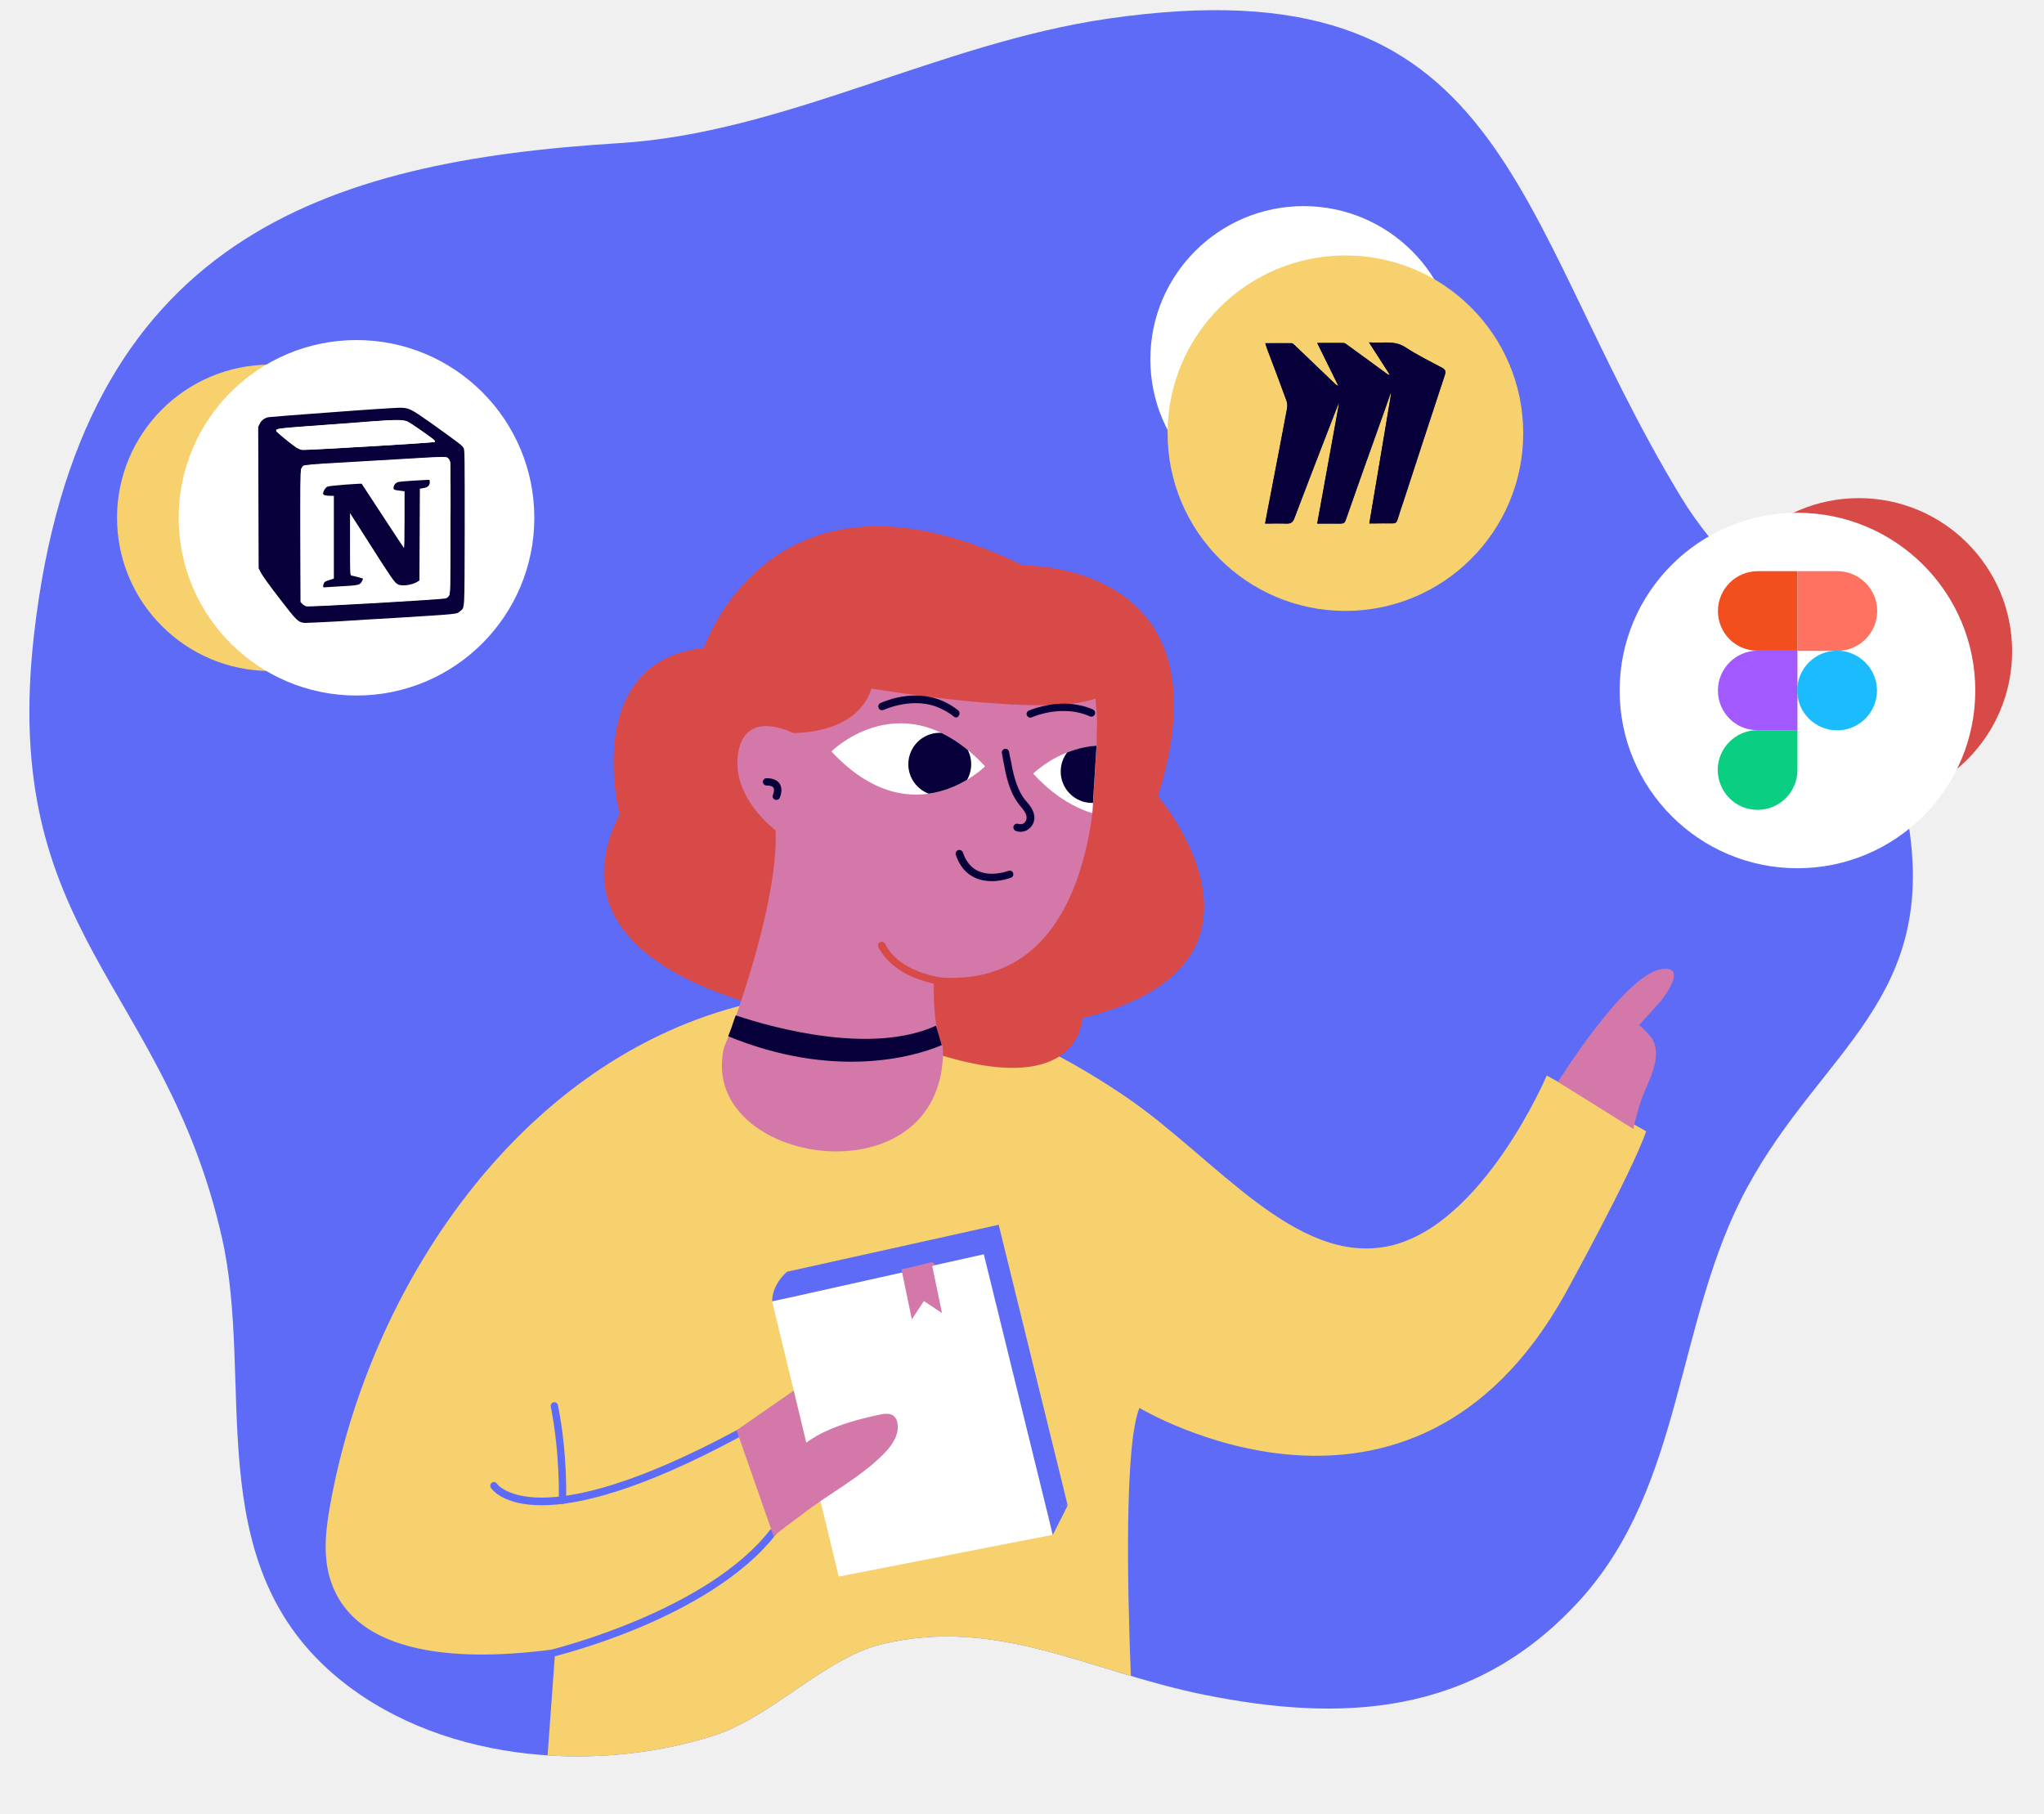
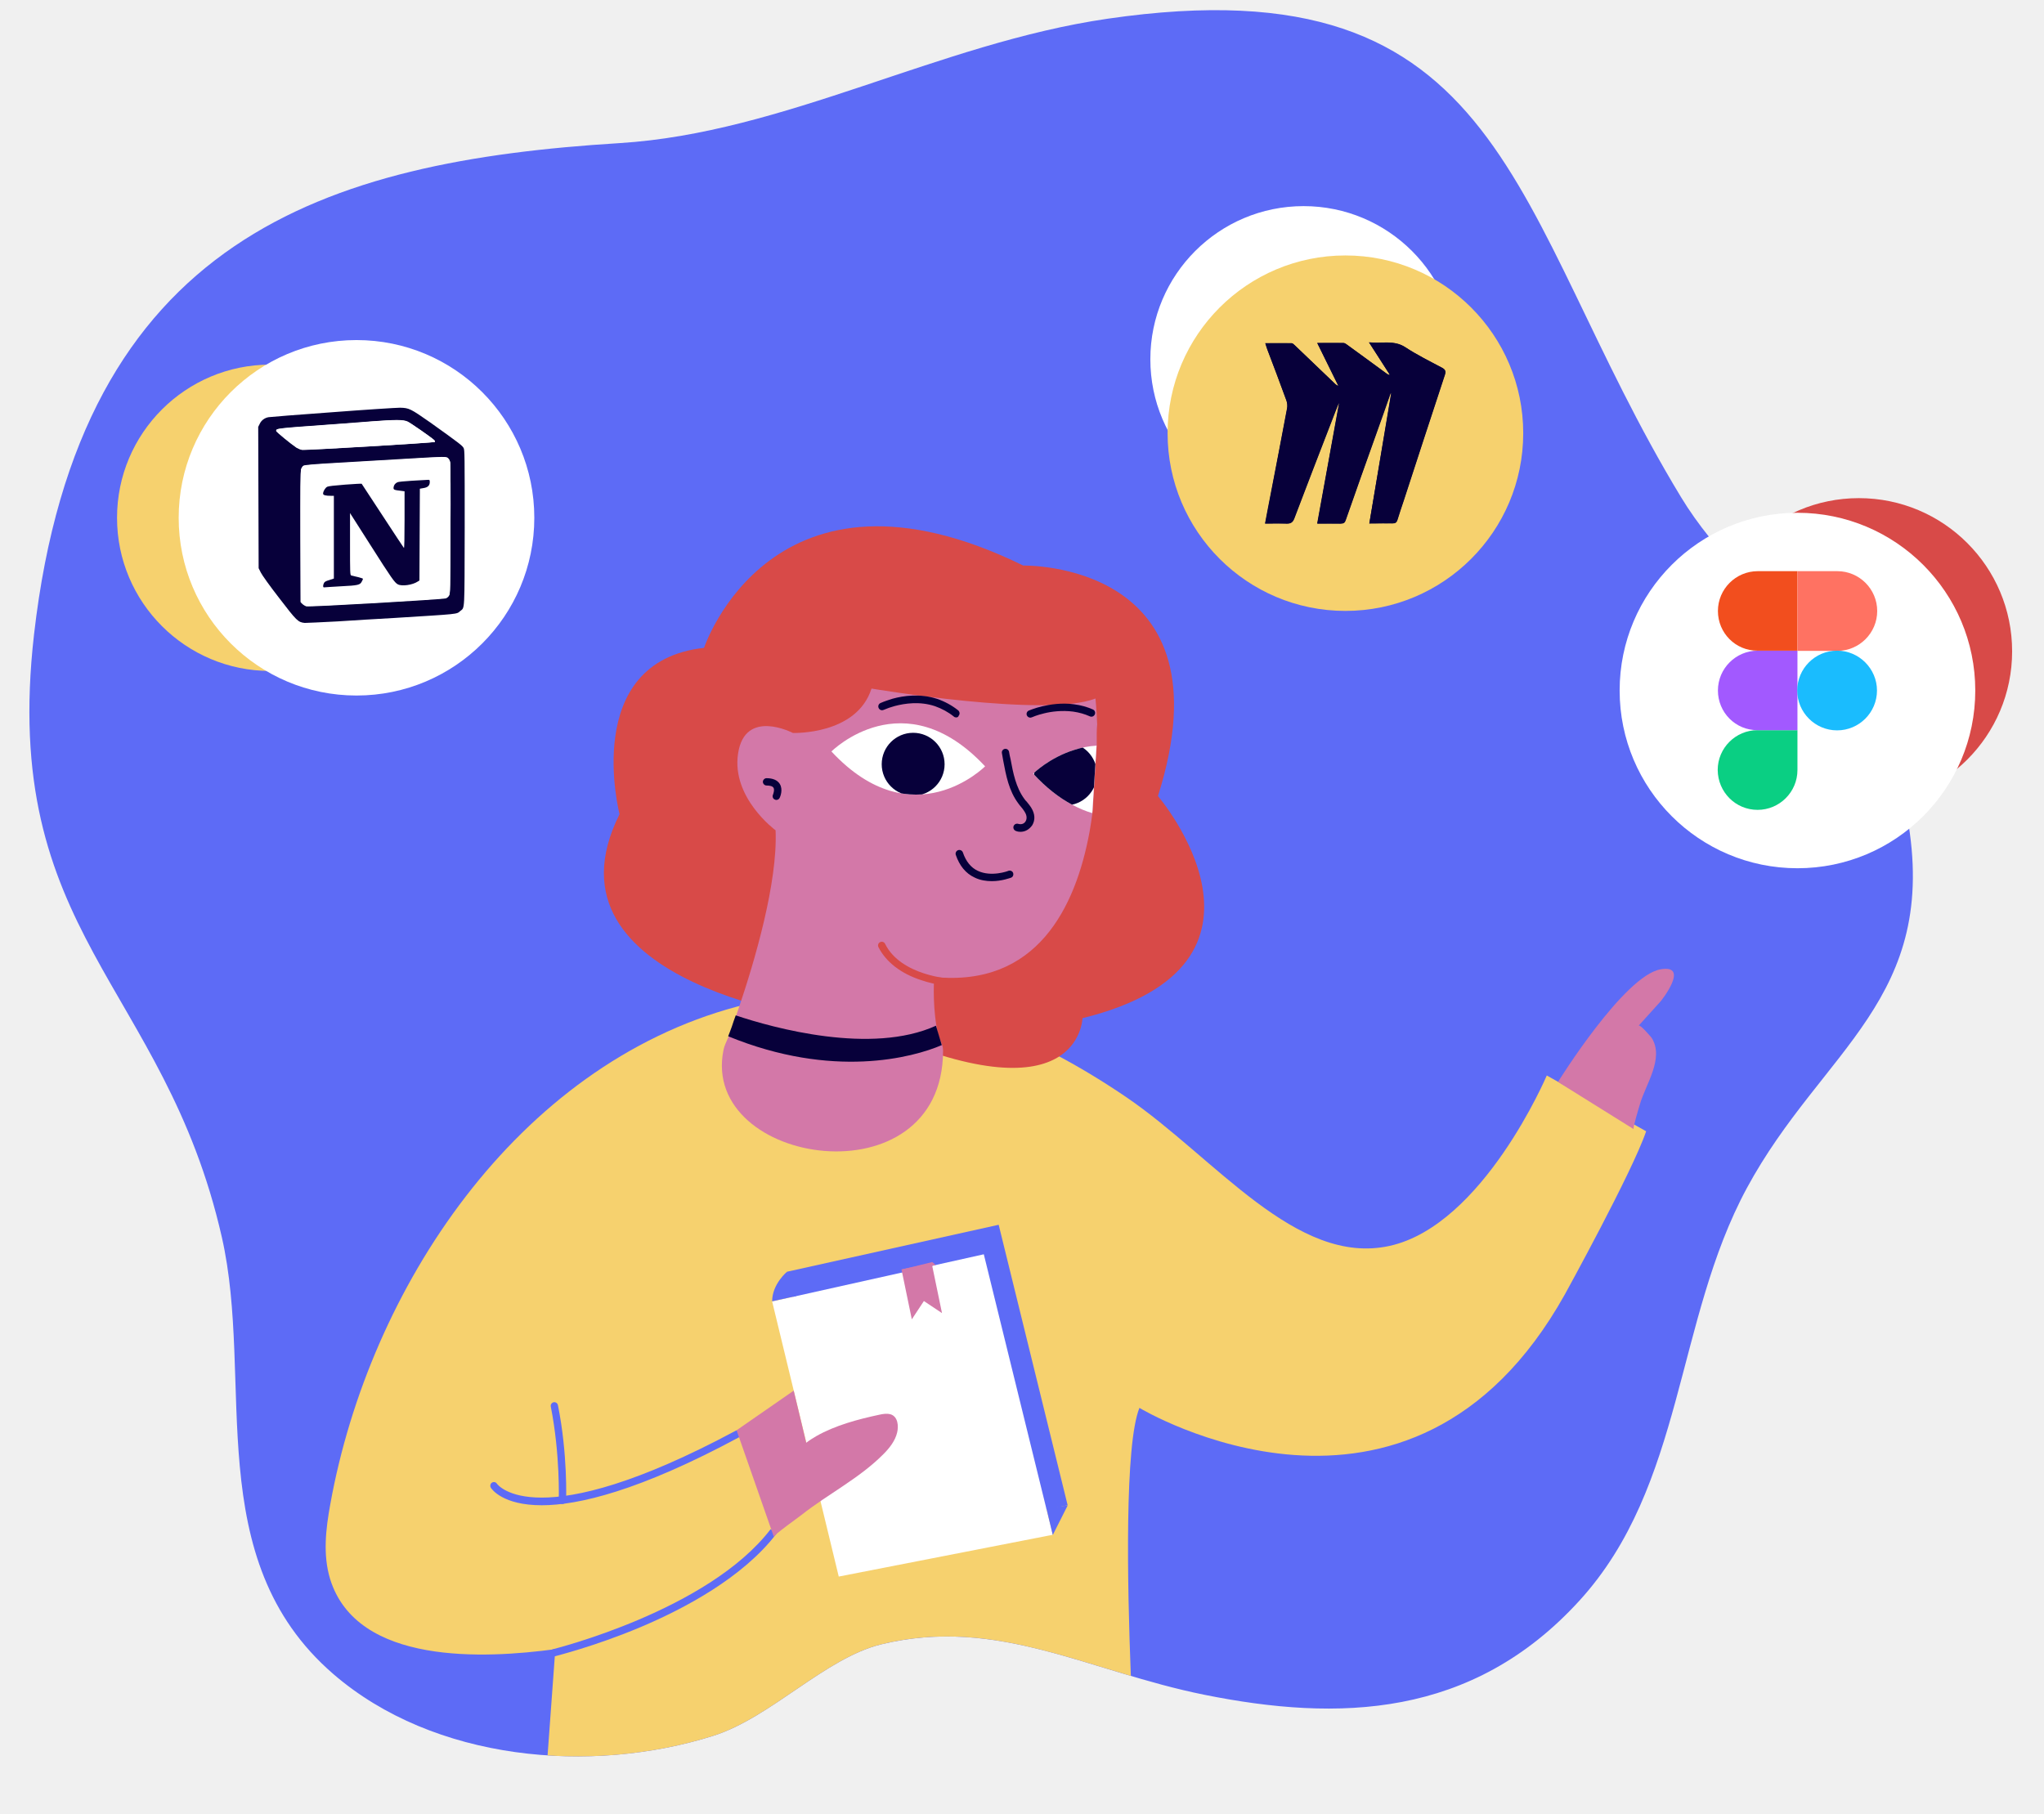
<svg xmlns="http://www.w3.org/2000/svg" width="818" height="726" viewBox="-10 0 840 750" fill="none">
  <g>
    <path id="blob" d="M1.55 262.312C-12.607 386.167 55.393 406.853 79.189 511.538C92.758 571.184 70.06 644.506 125.327 692.223C166.901 728.103 231.637 733.796 282.447 717.705C306.182 710.186 328.632 685.508 351.933 679.876C400.021 668.272 437.417 691.093 485.396 700.763C540.709 711.888 596.069 710.526 640.474 661.82C683.796 614.32 680.006 546.165 709.681 491.239C740.75 433.744 789.673 413.228 775.933 337.414C764.995 277.119 710.408 251.682 682.466 205.575C611.015 87.739 611.882 -16.544 445.339 7.748C375.667 17.913 311.705 54.984 243.581 59.177C122.449 66.681 20.333 97.997 1.55 262.312Z" fill="#5D6BF6" />
    <path d="M292.272 416.188C357.32 398.818 416.844 428.925 453.289 453.777C489.823 478.719 523.327 523.702 562 515.15C600.66 506.602 626.941 444.734 626.959 444.692L668.038 467.762C662.338 484.588 634.475 535.137 634.444 535.192C570.497 649.687 458.658 582.203 458.546 582.136C452.42 597.447 453.492 654.653 455.001 692.966C420.422 682.708 389.427 670.828 351.933 679.876C328.632 685.508 306.182 710.186 282.447 717.705C261.124 724.458 237.348 727.373 213.86 725.831L217.065 681.9C188.015 685.82 134.996 688.67 123.946 652.861C120.917 642.885 122.165 632.196 124.036 621.952C140.076 532.877 201.025 440.594 292.272 416.188Z" fill="#F6D16E" />
    <path d="M631.594 447.364C631.594 447.364 658.95 403.272 674.098 400.778C686.306 398.729 674.098 413.961 674.098 413.961L664.92 424.116C665.544 423.403 670.088 428.837 670.355 429.193C675.613 437.655 667.771 448.433 665.454 456.628C665.187 457.519 662.425 466.516 662.87 466.872C662.87 466.872 631.594 447.364 631.594 447.364Z" fill="#D378A8" />
    <path d="M347.429 425.095C347.429 425.095 337.805 428.391 331.122 422.067C331.122 422.067 207.975 407.815 243.618 336.643C243.618 336.643 227.312 273.577 278.548 267.877C278.548 267.877 306.706 182.987 410.517 233.85C410.517 233.85 497.04 231.801 466.209 329.161C466.209 329.161 525.555 398.64 435.021 420.998C434.932 420.998 434.309 464.378 347.429 425.095Z" fill="#D84A48" />
    <path d="M440.903 307.782V308.317L439.21 335.396C439.21 335.663 439.12 335.93 439.12 336.197C438.764 338.691 438.408 341.275 437.962 343.769C432.17 375.391 416.042 408.171 373.715 403.984C373.715 403.984 372.913 413.693 374.607 424.115C374.785 425.184 374.963 426.164 375.23 427.233C375.587 428.925 376.478 430.529 377.012 432.221C377.28 432.934 377.369 433.735 377.369 434.537C377.191 497.335 276.945 482.103 286.568 434.27C286.925 432.399 287.548 431.33 288.707 428.569C289.152 427.5 289.598 426.253 290.222 424.56C290.756 423.135 291.291 421.621 291.826 419.929C292.182 419.038 292.449 418.058 292.806 417.078C299.489 397.392 309.023 365.058 308.132 343.323C308.132 343.323 289.776 329.873 292.627 311.523C295.479 292.728 315.261 303.061 315.261 303.061C315.261 303.061 341.637 304.041 347.785 284.712C347.785 284.712 420.051 296.915 440.368 288.809C440.368 288.809 440.813 292.907 441.081 299.498C440.813 301.903 440.903 304.665 440.903 307.782Z" fill="#D378A8" />
    <path d="M331.211 310.722C364.894 346.887 394.745 316.868 394.745 316.868C361.062 280.793 331.211 310.722 331.211 310.722Z" fill="white" />
    <g clip-path="url(#clip-eye-left)">
      <g id="pupil-left">
-         <circle cx="376" cy="316" r="13" fill="#07003A" />
+         <circle cx="365" cy="316" r="13" fill="#07003A" />
      </g>
    </g>
    <path d="M440.814 308.317L439.121 335.396C439.121 335.663 439.031 335.93 439.031 336.197C436.269 335.396 433.507 334.238 430.566 332.634C425.398 329.873 420.052 325.775 414.616 319.896C414.616 319.896 421.299 313.216 431.814 310.009C434.576 309.118 437.606 308.495 440.814 308.317Z" fill="white" />
    <g clip-path="url(#clip-eye-right)">
      <g id="pupil-right">
-         <circle cx="439" cy="319" r="13" fill="#07003A" />
+         <circle cx="428" cy="320" r="13" fill="#07003A" />
      </g>
    </g>
    <path d="M308.4 330.763C308.222 330.763 307.955 330.674 307.776 330.585C306.974 330.229 306.707 329.338 307.063 328.537C307.242 328.091 307.776 326.488 307.242 325.686C306.796 324.974 305.46 324.795 304.39 324.795C303.588 324.795 302.875 324.083 302.875 323.281C302.875 322.479 303.588 321.767 304.39 321.767C306.974 321.767 308.846 322.569 309.826 324.083C311.341 326.488 310.004 329.516 309.826 329.873C309.558 330.496 308.935 330.763 308.4 330.763Z" fill="#07003A" />
    <path d="M397.507 364.346C395.279 364.346 392.695 363.989 390.378 362.831C386.725 361.139 384.141 357.932 382.626 353.478C382.359 352.677 382.804 351.786 383.606 351.519C384.408 351.251 385.299 351.697 385.567 352.498C386.814 356.151 388.864 358.734 391.715 360.07C397.329 362.742 404.279 360.159 404.368 360.07C405.17 359.803 406.061 360.159 406.329 360.961C406.596 361.762 406.24 362.653 405.438 362.92C405.081 363.009 401.695 364.346 397.507 364.346Z" fill="#07003A" />
    <path d="M409.359 343.947C408.735 343.947 408.111 343.858 407.487 343.591C406.686 343.323 406.24 342.433 406.507 341.631C406.775 340.829 407.666 340.384 408.468 340.651C409.715 341.007 410.874 340.651 411.497 339.582C412.299 338.246 411.765 336.643 411.052 335.574C410.606 334.861 410.072 334.149 409.448 333.436C409.091 332.991 408.735 332.634 408.468 332.189C404.547 326.933 403.389 320.609 402.23 314.463C402.052 313.483 401.874 312.414 401.695 311.434C401.517 310.633 402.052 309.831 402.854 309.653C403.656 309.475 404.458 310.009 404.636 310.811C404.814 311.791 404.992 312.859 405.26 313.839C406.329 319.629 407.487 325.597 410.963 330.318C411.23 330.764 411.586 331.12 411.943 331.476C412.567 332.278 413.279 333.08 413.814 333.97C415.418 336.554 415.507 339.048 414.26 341.186C413.012 342.967 411.319 343.947 409.359 343.947Z" fill="#07003A" />
    <path d="M382.805 296.648C382.448 296.648 382.092 296.559 381.824 296.292C379.508 294.421 376.834 292.996 374.072 292.016C367.745 289.879 361.508 290.858 357.409 291.927C355.805 292.373 354.201 292.907 352.775 293.531C351.973 293.887 351.082 293.531 350.726 292.729C350.369 291.927 350.726 291.037 351.528 290.68C353.132 289.968 354.825 289.433 356.518 288.899C361.062 287.652 367.924 286.672 374.963 288.988C378.082 290.057 381.022 291.66 383.606 293.709C384.23 294.243 384.408 295.223 383.874 295.847C383.696 296.47 383.25 296.648 382.805 296.648Z" fill="#07003A" />
    <path d="M413.458 296.737C412.834 296.737 412.3 296.381 412.032 295.847C411.676 295.045 412.032 294.154 412.834 293.798C412.923 293.798 415.062 292.818 418.448 292.016C421.567 291.304 426.379 290.502 431.547 291.215C434.309 291.571 436.893 292.283 439.299 293.352C440.101 293.709 440.458 294.599 440.101 295.401C439.745 296.203 438.854 296.559 438.052 296.203C435.913 295.223 433.596 294.599 431.19 294.243C426.468 293.62 422.012 294.243 419.161 294.956C416.131 295.668 414.171 296.559 414.171 296.559C413.903 296.648 413.636 296.737 413.458 296.737Z" fill="#07003A" />
    <path d="M312.855 525.84L340.3 639.679L428.873 622.398L400.359 506.422L312.855 525.84Z" fill="#5D6BF6" />
    <path d="M374.428 424.116C347.785 436.23 307.33 425.096 291.647 419.84C291.024 421.533 290.489 423.047 290.044 424.472C289.42 426.164 288.974 427.412 288.529 428.48C331.746 446.207 364.805 437.299 376.834 432.133L374.428 424.116Z" fill="#07003A" />
    <path d="M306.707 538.132L334.241 651.882L422.725 634.601L394.211 518.625L306.707 538.132Z" fill="white" />
    <path d="M380.488 407.726C380.221 407.726 374.785 407.459 368.458 405.321C359.904 402.56 353.756 397.75 350.637 391.603C350.28 390.891 350.548 389.911 351.35 389.555C352.063 389.198 353.043 389.466 353.399 390.267C359.993 403.539 380.399 404.697 380.577 404.697C381.379 404.697 382.092 405.41 382.003 406.301C382.003 407.103 381.29 407.726 380.488 407.726Z" fill="#D84A48" />
    <path d="M216.53 684.929L215.817 681.989C216.441 681.811 280.242 666.045 306.083 632.285L308.489 634.156C294.588 652.327 270.351 665.154 252.44 672.725C233.015 680.92 216.708 684.84 216.53 684.929Z" fill="#5D6BF6" />
    <path d="M211.451 622.398C195.322 622.398 190.778 615.717 190.421 615.183C189.976 614.47 190.154 613.49 190.867 613.045C191.58 612.6 192.471 612.778 192.916 613.49C193.184 613.847 209.223 635.759 291.648 591.578C292.361 591.221 293.341 591.489 293.697 592.201C294.054 592.914 293.786 593.894 293.073 594.25C251.727 616.519 226.51 622.398 211.451 622.398Z" fill="#5D6BF6" />
    <path d="M324.974 593.804C332.815 589.351 342.172 586.856 350.904 584.986C352.508 584.63 354.112 584.362 355.716 584.808C358.746 585.788 359.013 589.707 358.389 592.29C357.587 595.764 355.181 598.793 352.686 601.287C342.795 611.263 329.786 617.766 318.825 626.406C317.756 627.297 307.152 634.779 307.42 635.492L292.004 591.399L315.617 575.009L320.786 596.566C322.033 595.586 323.459 594.695 324.974 593.804Z" fill="#D378A8" />
    <path d="M220.005 621.863C219.114 621.863 218.49 621.15 218.49 620.26C218.49 620.082 219.114 601.554 215.194 581.601C215.015 580.799 215.55 579.997 216.352 579.819C217.154 579.641 217.956 580.176 218.134 580.977C222.233 601.287 221.52 620.171 221.52 620.349C221.52 621.24 220.807 621.863 220.005 621.863Z" fill="#5D6BF6" />
    <path d="M360.617 524.86L372.914 521.832L374.34 523.079L360.617 525.84V524.86Z" fill="#D378A8" />
    <path d="M428.873 622.488L422.725 634.691L420.052 623.556L428.873 622.488Z" fill="#5D6BF6" />
    <path d="M312.855 525.839C312.855 525.839 306.707 530.917 306.707 538.043H306.796L316.598 535.905L312.855 525.839Z" fill="#5D6BF6" />
    <path d="M372.646 522.277L366.943 523.435L365.874 523.702L360.171 524.86L364.448 545.525L369.438 537.954L376.923 542.942L372.646 522.277Z" fill="#D378A8" />
    <g id="balloon-figma">
      <path d="M755.988 332.636C790.978 332.636 819.343 304.28 819.343 269.303C819.343 234.325 790.978 205.97 755.988 205.97C720.997 205.97 692.632 234.325 692.632 269.303C692.632 304.28 720.997 332.636 755.988 332.636Z" fill="#D84A48" />
      <path d="M730.592 359.002C771.193 359.002 804.106 326.1 804.106 285.514C804.106 244.928 771.193 212.027 730.592 212.027C689.992 212.027 657.078 244.928 657.078 285.514C657.078 326.1 689.992 359.002 730.592 359.002Z" fill="white" />
      <path d="M714.107 334.863C723.196 334.863 730.592 327.469 730.592 318.384V301.905H714.107C705.018 301.905 697.622 309.298 697.622 318.384C697.712 327.558 705.018 334.863 714.107 334.863Z" fill="#0ACF83" />
      <path d="M697.712 285.515C697.712 276.429 705.108 269.036 714.197 269.036H730.593V301.905H714.107C705.018 301.994 697.712 294.601 697.712 285.515Z" fill="#A259FF" />
      <path d="M697.711 252.646C697.711 243.56 705.107 236.167 714.196 236.167H730.592V269.036H714.107C705.018 269.125 697.711 261.732 697.711 252.646Z" fill="#F24E1E" />
      <path d="M730.593 236.167H747.077C756.166 236.167 763.562 243.56 763.562 252.646C763.562 261.732 756.166 269.125 747.077 269.125H730.593V236.167Z" fill="#FF7262" />
      <path d="M763.473 285.515C763.473 294.601 756.077 301.994 746.988 301.994C737.899 301.994 730.503 294.601 730.503 285.515C730.503 276.429 737.899 269.036 746.988 269.036C756.077 269.036 763.473 276.518 763.473 285.515Z" fill="#1ABCFE" />
    </g>
    <g id="balloon-notion">
      <path d="M99.22 277.432C134.211 277.432 162.576 249.077 162.576 214.099C162.576 179.122 134.211 150.767 99.22 150.767C64.23 150.767 35.865 179.122 35.865 214.099C35.865 249.077 64.23 277.432 99.22 277.432Z" fill="#F6D16E" />
      <path d="M134.863 287.587C175.463 287.587 208.376 254.686 208.376 214.1C208.376 173.514 175.463 140.612 134.863 140.612C94.262 140.612 61.349 173.514 61.349 214.1C61.349 254.686 94.262 287.587 134.863 287.587Z" fill="white" />
      <path d="M179.15 185.239C179.596 186.13 179.596 188.089 179.596 218.197C179.506 253.649 179.685 251.066 177.724 252.669C176.209 254.005 177.546 253.827 150.457 255.52C144.131 255.876 133.527 256.499 126.933 256.945C120.339 257.301 114.28 257.568 113.478 257.568C110.715 257.301 110.181 256.767 102.874 247.236C99.131 242.425 95.745 237.704 95.3 236.725L94.409 234.943L94.32 205.726L94.231 176.509L94.854 175.262C95.478 173.837 96.904 172.768 98.508 172.501C99.042 172.412 110.894 171.432 124.794 170.452C138.695 169.383 151.348 168.582 152.863 168.582C156.606 168.671 157.14 168.938 165.427 174.728C177.635 183.457 178.615 184.259 179.15 185.239ZM173.714 219.088C173.804 204.568 173.714 192.098 173.625 191.385C173.536 190.672 173.18 189.871 172.823 189.514C172.021 188.713 172.021 188.713 155.269 189.693C148.23 190.138 135.933 190.851 128.002 191.296C116.686 191.919 113.389 192.276 112.943 192.543C112.587 192.721 112.141 193.434 111.963 193.968C111.696 194.681 111.696 203.054 111.696 221.938L111.785 248.839L112.498 249.551C112.854 249.908 113.656 250.353 114.101 250.531C115.26 250.888 170.685 247.681 171.843 247.236C172.289 247.057 172.823 246.612 173.091 246.167C173.625 245.543 173.625 244.029 173.714 219.088ZM167.21 182.745C167.388 182.567 167.299 182.299 166.942 181.943C165.695 180.785 157.14 174.817 155.982 174.283C154.2 173.481 151.259 173.481 141.458 174.193C136.913 174.55 129.517 175.084 125.062 175.441C101.448 177.133 101.716 177.133 101.716 178.113C101.716 178.469 107.686 183.368 110.181 185.061C110.804 185.417 111.785 185.862 112.498 185.951C113.923 186.219 166.853 183.012 167.21 182.745Z" fill="#07003A" />
      <path d="M173.625 191.385C173.714 192.098 173.803 204.479 173.714 219.087C173.625 244.029 173.625 245.543 173.09 246.345C172.823 246.79 172.288 247.235 171.842 247.414C170.684 247.859 115.259 251.066 114.101 250.709C113.566 250.531 112.853 250.086 112.497 249.73L111.784 249.017L111.695 222.116C111.606 203.232 111.695 194.859 111.962 194.146C112.14 193.612 112.586 192.899 112.942 192.721C113.477 192.365 116.685 192.098 128.001 191.474C135.932 191.029 148.229 190.316 155.268 189.871C172.021 188.802 171.932 188.802 172.823 189.692C173.179 189.96 173.536 190.672 173.625 191.385ZM162.575 201.807C164.357 201.45 165.159 200.649 165.159 199.313C165.159 198.422 165.07 198.333 164.268 198.422C163.734 198.422 160.882 198.6 157.942 198.778C154.912 198.956 152.239 199.224 151.971 199.402C151.08 199.847 150.457 200.649 150.368 201.54C150.278 202.43 150.546 202.608 153.575 202.965L154.912 203.143V214.99C154.912 222.027 154.823 226.748 154.645 226.57C154.466 226.392 150.546 220.424 145.823 213.208C141.1 205.993 137.18 200.114 137.18 200.025C137.09 199.936 134.061 200.114 130.407 200.382C125.863 200.649 123.457 201.005 122.922 201.272C122.12 201.718 121.229 203.143 121.229 204.123C121.229 204.746 122.299 205.014 124.526 205.014H125.685V239.219L123.813 239.842C122.299 240.288 121.853 240.555 121.586 241.089C121.14 242.069 121.14 242.871 121.586 242.871C121.764 242.871 124.883 242.693 128.536 242.425C135.665 241.98 136.467 241.802 137.269 240.377C137.536 239.931 137.714 239.486 137.714 239.308C137.714 239.219 136.734 238.862 135.576 238.595C134.417 238.328 133.17 238.061 132.902 237.972C132.457 237.793 132.368 236.992 132.368 224.967V212.14L140.833 225.412C149.744 239.308 150.813 240.911 152.15 241.624C153.843 242.514 158.12 241.891 160.348 240.466L161.06 240.02L161.15 221.047L161.239 202.074L162.575 201.807Z" fill="white" />
      <path d="M166.942 181.944C167.298 182.3 167.387 182.567 167.209 182.745C166.853 183.102 113.923 186.219 112.408 186.041C111.695 185.952 110.715 185.507 110.091 185.151C107.685 183.547 101.626 178.559 101.626 178.203C101.626 177.223 101.448 177.223 124.972 175.53C129.517 175.263 136.913 174.64 141.368 174.283C151.17 173.482 154.021 173.571 155.892 174.372C157.14 174.818 165.694 180.786 166.942 181.944Z" fill="white" />
      <path d="M165.16 199.313C165.16 200.738 164.358 201.54 162.576 201.807L161.061 202.074L160.972 221.047L160.883 240.021L160.17 240.466C158.031 241.891 153.665 242.515 151.972 241.624C150.635 240.911 149.477 239.308 140.655 225.412L132.19 212.14V224.967C132.19 236.903 132.19 237.794 132.725 237.972C132.992 238.061 134.15 238.328 135.398 238.595C136.556 238.863 137.537 239.219 137.537 239.308C137.537 239.486 137.358 239.932 137.091 240.377C136.378 241.891 135.576 242.069 128.358 242.426C124.705 242.604 121.586 242.871 121.408 242.871C120.963 242.871 120.963 241.98 121.408 241.089C121.675 240.555 122.121 240.288 123.636 239.842L125.507 239.219V205.014H124.349C122.121 205.014 121.052 204.747 121.052 204.123C121.052 203.143 121.943 201.718 122.745 201.273C123.279 201.005 125.685 200.738 130.23 200.382C133.883 200.115 137.002 199.937 137.002 200.026C137.091 200.115 140.923 205.994 145.645 213.209C150.368 220.424 154.289 226.392 154.467 226.57C154.645 226.748 154.734 222.027 154.734 214.99V203.143L153.398 202.965C150.368 202.609 150.101 202.52 150.19 201.54C150.279 200.649 150.814 199.847 151.794 199.402C152.061 199.224 154.734 198.957 157.764 198.779C160.705 198.6 163.645 198.422 164.091 198.422C165.071 198.333 165.16 198.422 165.16 199.313Z" fill="#07003A" />
    </g>
    <g id="balloon-miro">
      <path d="M526.418 211.893C561.408 211.893 589.774 183.538 589.774 148.561C589.774 113.583 561.408 85.228 526.418 85.228C491.428 85.228 463.062 113.583 463.062 148.561C463.062 183.538 491.428 211.893 526.418 211.893Z" fill="white" />
      <path d="M543.704 252.601C584.305 252.601 617.218 219.699 617.218 179.113C617.218 138.527 584.305 105.626 543.704 105.626C503.103 105.626 470.19 138.527 470.19 179.113C470.19 219.699 503.103 252.601 543.704 252.601Z" fill="#F6D16E" />
      <path d="M553.596 216.435C557.071 216.435 560.19 216.346 563.219 216.435C564.378 216.435 564.912 216.078 565.269 214.92C566.071 212.248 566.962 209.665 567.853 206.993C573.467 189.623 579.17 172.342 584.872 154.972C585.318 153.547 585.051 152.835 583.714 152.122C578.635 149.361 573.378 146.777 568.566 143.66C563.843 140.542 558.942 142.235 553.507 141.611C556.625 146.421 559.388 150.786 562.15 155.062C561.615 155.062 561.259 154.794 560.902 154.616C555.467 150.608 550.031 146.688 544.685 142.769C544.15 142.413 543.526 141.878 542.992 141.878C539.517 141.789 536.041 141.878 532.121 141.878C535.15 148.025 538.002 153.814 540.853 159.604C540.319 159.426 539.962 159.159 539.606 158.892C533.992 153.547 528.467 148.203 522.854 142.858C522.497 142.502 521.962 141.967 521.517 141.967C517.953 141.878 514.477 141.967 510.646 141.967C511.002 143.036 511.18 143.749 511.448 144.462C514.121 151.498 516.794 158.535 519.378 165.662C519.735 166.641 519.913 167.888 519.646 168.957C517.418 180.626 515.19 192.295 512.963 203.964C512.161 208.062 511.448 212.159 510.557 216.524C513.586 216.524 516.438 216.435 519.289 216.524C521.16 216.613 522.052 215.989 522.675 214.208C527.844 200.49 533.19 186.772 538.447 173.144C539.249 171.006 540.051 168.957 540.942 166.82C541.031 166.82 541.031 166.909 541.121 166.909C538.091 183.299 535.15 199.778 532.121 216.524C535.596 216.524 538.715 216.524 541.833 216.524C542.992 216.524 543.526 216.167 543.883 215.01C548.071 202.984 552.348 190.959 556.625 179.023C558.586 173.589 560.546 168.067 562.417 162.633C562.506 162.633 562.596 162.722 562.685 162.722C559.655 180.448 556.714 198.263 553.596 216.435Z" fill="#07003A" />
      <path d="M553.595 216.436C556.625 198.265 559.655 180.45 562.595 162.634C562.506 162.634 562.417 162.545 562.328 162.545C560.368 167.979 558.407 173.502 556.536 178.935C552.259 190.96 547.982 202.897 543.794 214.922C543.437 215.991 542.902 216.436 541.744 216.436C538.625 216.347 535.507 216.436 532.031 216.436C535.061 199.69 538.091 183.3 541.031 166.821C540.942 166.821 540.942 166.732 540.853 166.732C540.051 168.87 539.16 170.918 538.358 173.056C533.101 186.774 527.754 200.403 522.586 214.12C521.873 215.902 521.071 216.525 519.2 216.436C516.348 216.258 513.586 216.436 510.467 216.436C511.269 212.071 512.071 207.974 512.873 203.876C515.101 192.208 517.418 180.539 519.556 168.87C519.734 167.801 519.645 166.554 519.289 165.574C516.705 158.448 514.032 151.411 511.358 144.374C511.091 143.661 510.913 142.949 510.556 141.88C514.299 141.88 517.863 141.88 521.428 141.88C521.873 141.88 522.319 142.414 522.764 142.77C528.378 148.115 533.903 153.46 539.516 158.804C539.873 159.16 540.229 159.428 540.764 159.517C537.912 153.727 535.061 147.937 532.031 141.791C535.952 141.791 539.427 141.791 542.902 141.791C543.526 141.791 544.061 142.325 544.596 142.681C550.031 146.601 555.467 150.609 560.813 154.528C561.17 154.796 561.526 154.974 562.061 154.974C559.298 150.609 556.536 146.334 553.417 141.523C558.764 142.147 563.754 140.455 568.476 143.572C573.288 146.779 578.546 149.362 583.625 152.034C584.961 152.747 585.229 153.46 584.783 154.885C579.08 172.165 573.466 189.535 567.764 206.905C566.872 209.577 565.981 212.161 565.179 214.833C564.823 215.991 564.288 216.347 563.13 216.347C560.189 216.347 557.16 216.436 553.595 216.436Z" fill="#07003A" />
    </g>
  </g>
  <defs>
    <clipPath id="clip-eye-left">
      <path d="M331.211 310.722C364.894 346.887 394.745 316.868 394.745 316.868C361.062 280.793 331.211 310.722 331.211 310.722Z" />
    </clipPath>
    <clipPath id="clip-eye-right">
      <path d="M440.814 308.317L439.121 335.396C439.121 335.663 439.031 335.93 439.031 336.197C436.269 335.396 433.507 334.238 430.566 332.634C425.398 329.873 420.052 325.775 414.616 319.896C414.616 319.896 421.299 313.216 431.814 310.009C434.576 309.118 437.606 308.495 440.814 308.317Z" />
    </clipPath>
  </defs>
</svg>
